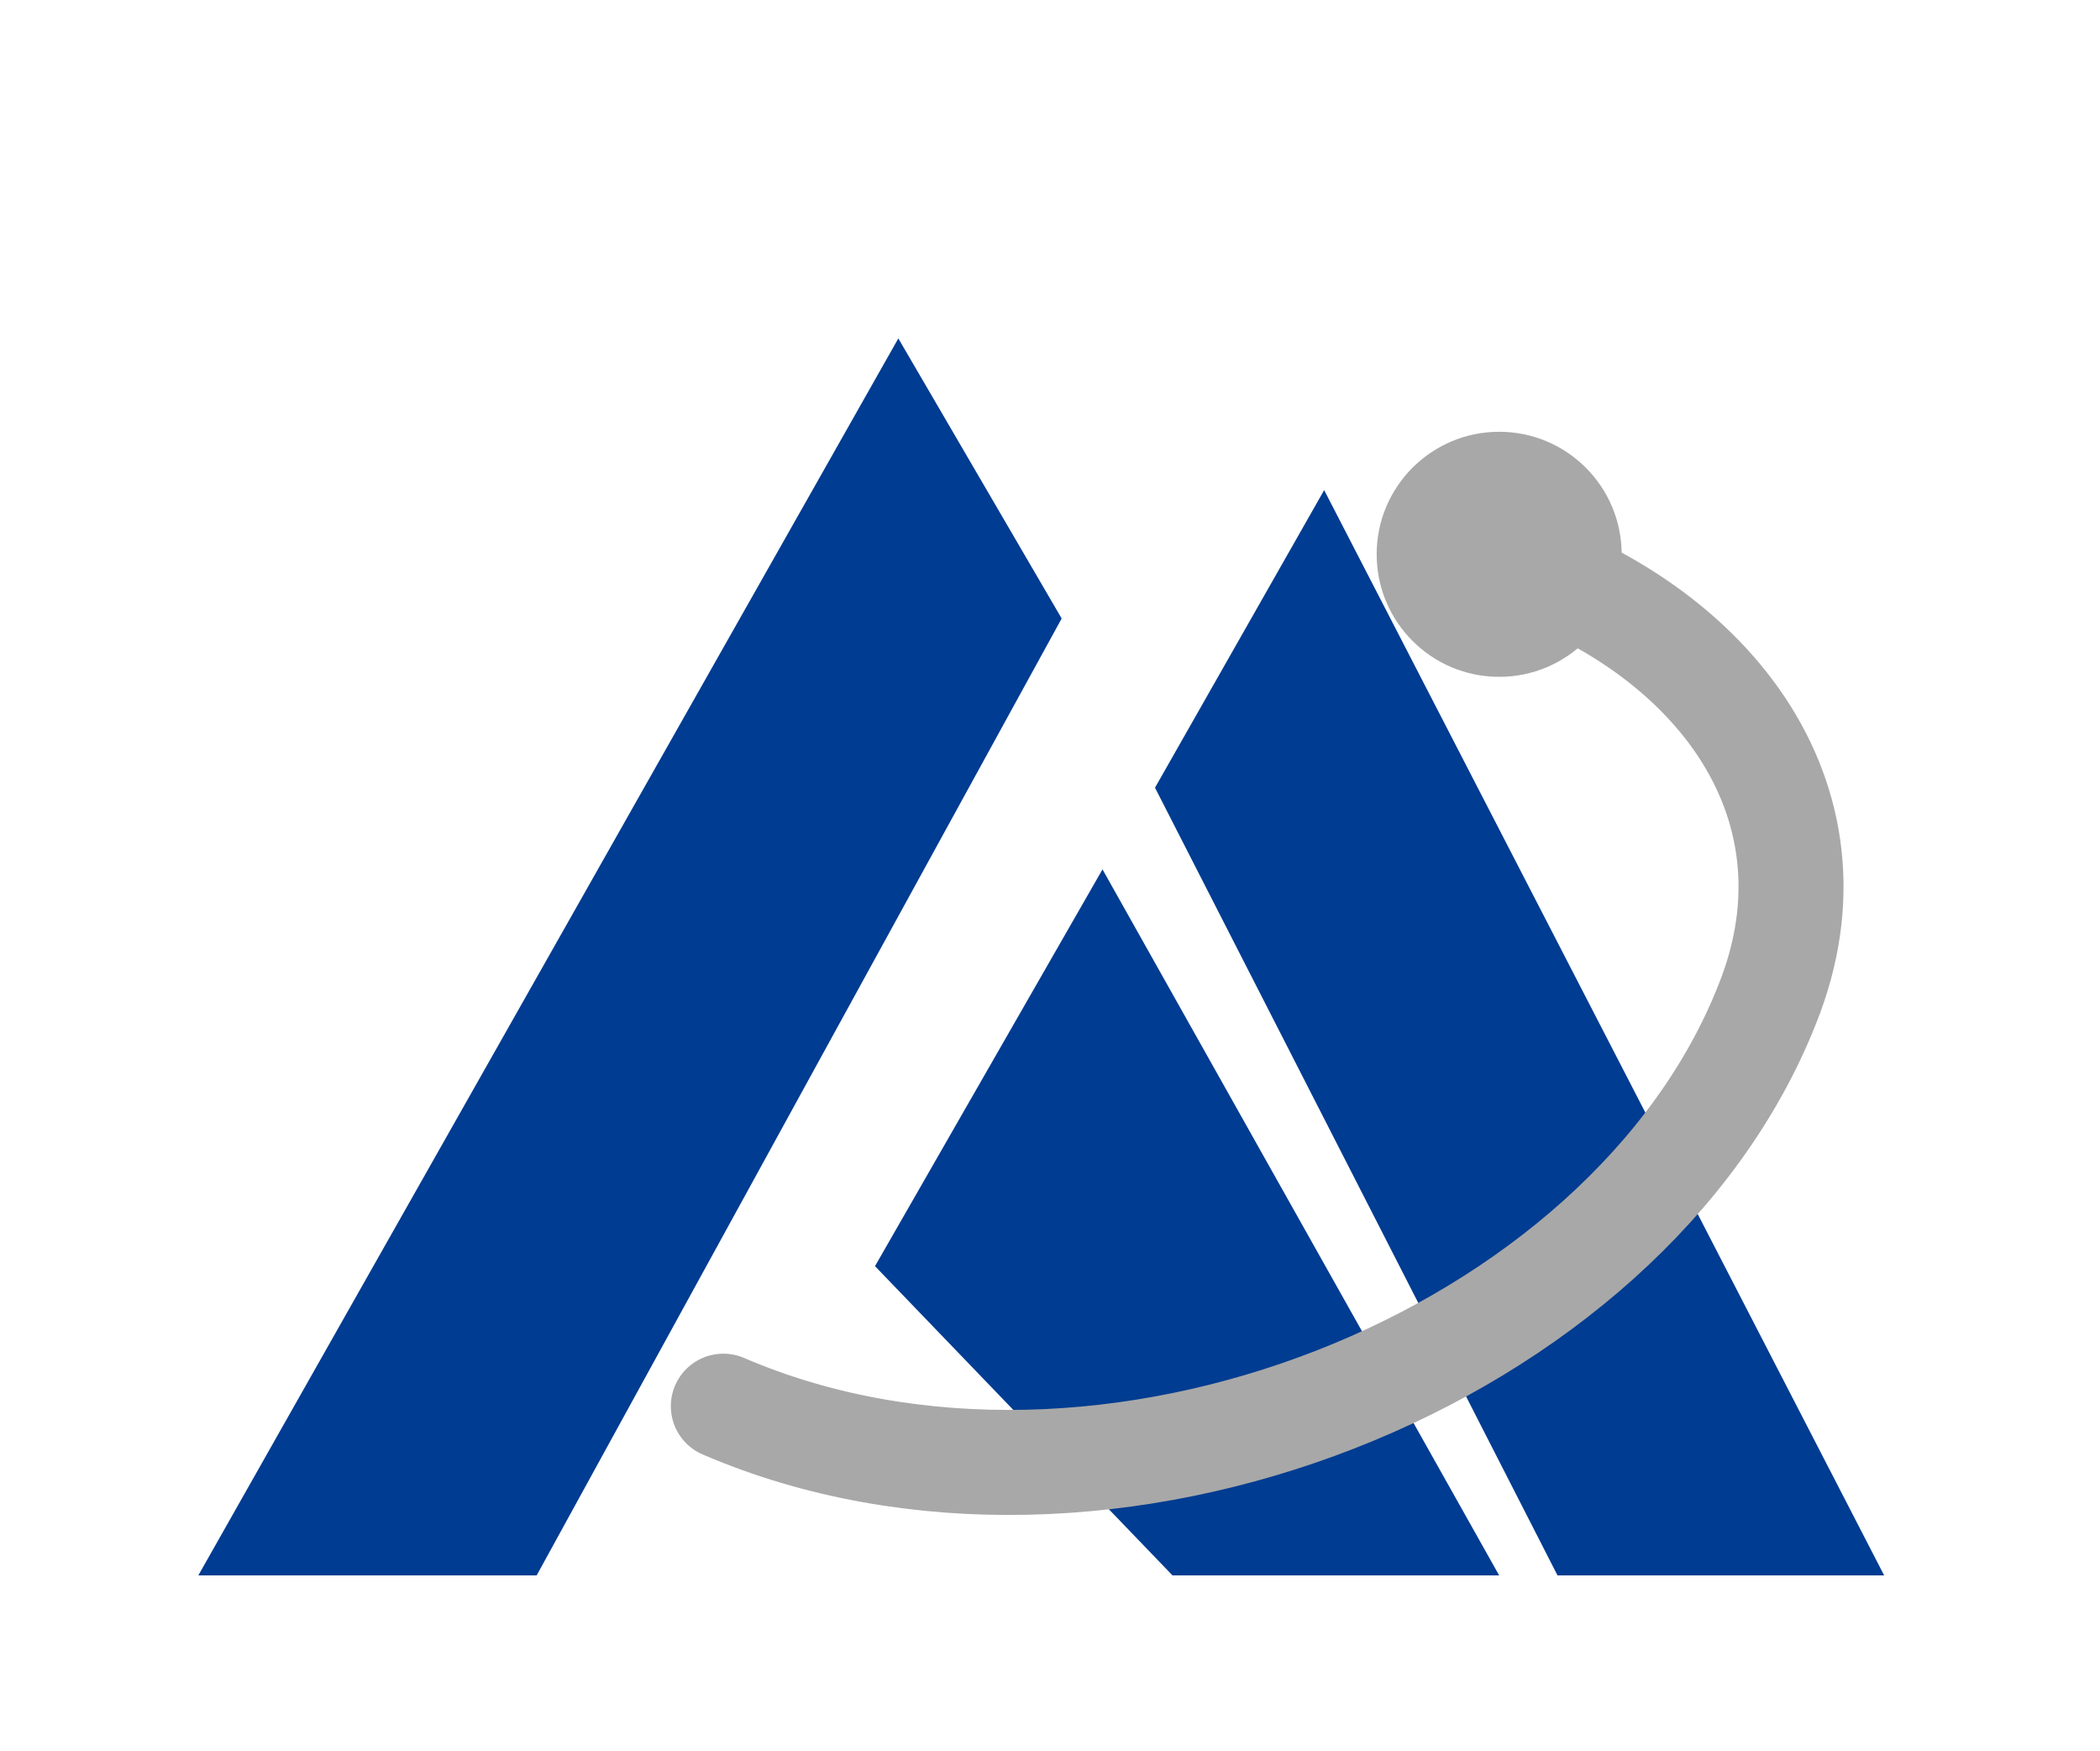
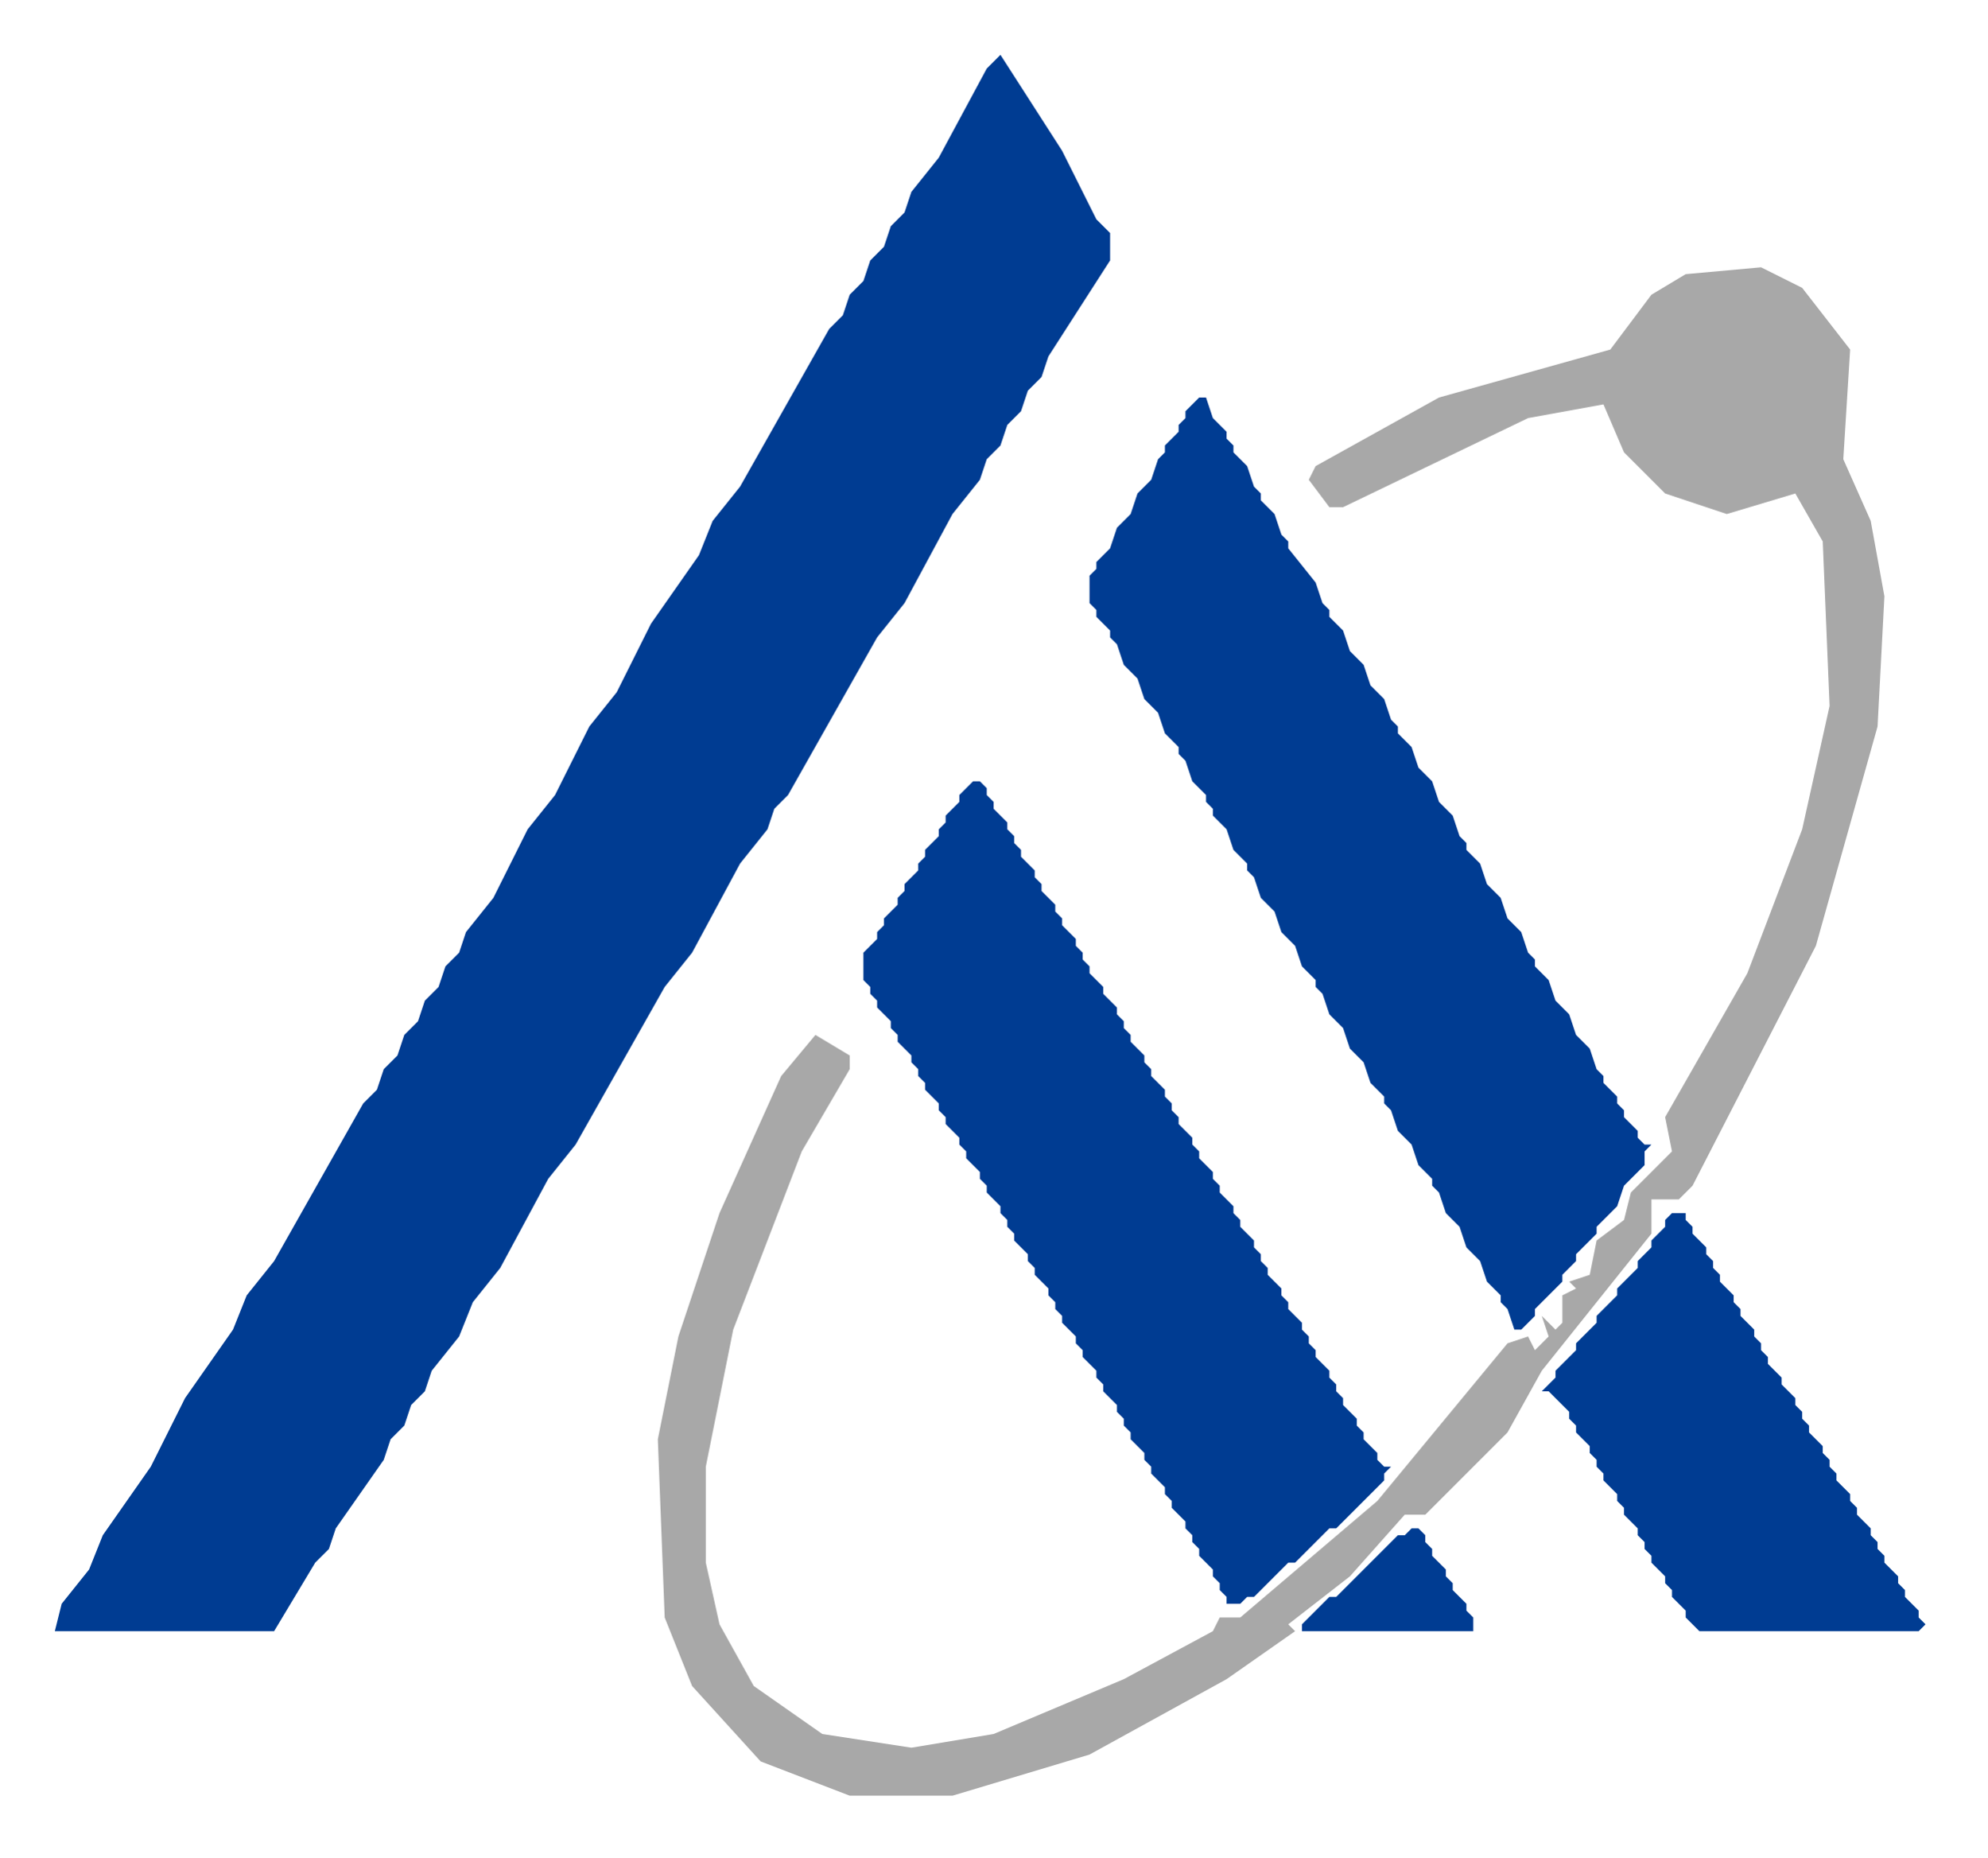
- <svg xmlns="http://www.w3.org/2000/svg" viewBox="0 0 360 300" role="img" aria-label="ALPHA TEAM">
-   <path d="M34 270 154 58l28 48-90 164H34Zm116-53 39-68 68 121h-56l-51-53Zm48-82 29-51 96 186h-56l-69-135Z" fill="#003C91" />
-   <path d="M124 241c65 28 155-8 179-69 14-35-10-66-48-77" fill="none" stroke="#A8A8A8" stroke-width="18" stroke-linecap="round" />
-   <circle cx="257" cy="95" r="21" fill="#A8A8A8" />
+ <svg xmlns="http://www.w3.org/2000/svg" viewBox="0 0 290 271" role="img" aria-label="ALPHA TEAM">
+   <path d="M 215,236 214,235 214,234 212,232 212,231 211,230 211,229 209,227 209,226 208,225 208,224 207,223 206,223 205,224 204,224 195,233 194,233 190,237 190,238 215,238 Z M 244,177 243,178 243,179 241,181 241,182 239,184 239,185 236,188 236,189 233,192 233,193 230,196 230,197 227,200 227,201 223,205 225,203 226,203 229,206 229,207 230,208 230,209 232,211 232,212 233,213 233,214 234,215 234,216 236,218 236,219 237,220 237,221 239,223 239,224 240,225 240,226 241,227 241,228 243,230 243,231 244,232 244,233 246,235 246,236 248,238 280,238 281,237 280,236 280,235 278,233 278,232 277,231 277,230 275,228 275,227 274,226 274,225 273,224 273,223 271,221 271,220 270,219 270,218 268,216 268,215 267,214 267,213 266,212 266,211 264,209 264,208 263,207 263,206 262,205 262,204 260,202 260,201 258,199 258,198 257,197 257,196 256,195 256,194 254,192 254,191 253,190 253,189 251,187 251,186 250,185 250,184 249,183 249,182 247,180 247,179 246,178 246,177 Z M 142,114 140,116 140,117 138,119 138,120 137,121 137,122 135,124 135,125 134,126 134,127 132,129 132,130 131,131 131,132 129,134 129,135 128,136 128,137 126,139 126,143 127,144 127,145 128,146 128,147 130,149 130,150 131,151 131,152 133,154 133,155 134,156 134,157 135,158 135,159 137,161 137,162 138,163 138,164 140,166 140,167 141,168 141,169 143,171 143,172 144,173 144,174 146,176 146,177 147,178 147,179 148,180 148,181 150,183 150,184 151,185 151,186 153,188 153,189 154,190 154,191 155,192 155,193 157,195 157,196 158,197 158,198 160,200 160,201 161,202 161,203 163,205 163,206 164,207 164,208 165,209 165,210 167,212 167,213 168,214 168,215 170,217 170,218 171,219 171,220 173,222 173,223 174,224 174,225 175,226 175,227 177,229 177,230 178,231 178,232 179,233 179,234 181,234 182,233 183,233 188,228 189,228 194,223 195,223 202,216 202,215 203,214 204,214 202,214 201,213 201,212 199,210 199,209 198,208 198,207 196,205 196,204 195,203 195,202 194,201 194,200 192,198 192,197 191,196 191,195 190,194 190,193 188,191 188,190 187,189 187,188 185,186 185,185 184,184 184,183 183,182 183,181 181,179 181,178 180,177 180,176 178,174 178,173 177,172 177,171 175,169 175,168 174,167 174,166 172,164 172,163 171,162 171,161 170,160 170,159 168,157 168,156 167,155 167,154 165,152 165,151 164,150 164,149 163,148 163,147 161,145 161,144 159,142 159,141 158,140 158,139 157,138 157,137 155,135 155,134 154,133 154,132 152,130 152,129 151,128 151,127 149,125 149,124 148,123 148,122 147,121 147,120 145,118 145,117 144,116 144,115 143,114 Z M 175,58 173,60 173,61 172,62 172,63 170,65 170,66 169,67 168,70 166,72 165,75 163,77 162,80 160,82 160,83 159,84 159,88 160,89 160,90 162,92 162,93 163,94 164,97 166,99 167,102 169,104 170,107 172,109 172,110 173,111 174,114 176,116 176,117 177,118 177,119 179,121 180,124 182,126 182,127 183,128 184,131 186,133 187,136 189,138 190,141 192,143 192,144 193,145 194,148 196,150 197,153 199,155 200,158 202,160 202,161 203,162 204,165 206,167 207,170 209,172 209,173 210,174 211,177 213,179 214,182 216,184 217,187 219,189 219,190 220,191 221,194 222,194 224,192 224,191 228,187 228,186 230,184 230,183 233,180 233,179 236,176 237,173 240,170 240,168 241,167 240,167 239,166 239,165 237,163 237,162 236,161 236,160 234,158 234,157 233,156 232,153 230,151 229,148 227,146 226,143 224,141 224,140 223,139 222,136 220,134 219,131 217,129 216,126 214,124 214,123 213,122 212,119 210,117 209,114 207,112 206,109 204,107 204,106 203,105 202,102 200,100 199,97 197,95 196,92 194,90 194,89 193,88 192,85 188,80 188,79 187,78 186,75 184,73 184,72 183,71 182,68 180,66 180,65 179,64 179,63 177,61 176,58 Z M 146,8 144,10 137,23 133,28 132,31 130,33 129,36 127,38 126,41 124,43 123,46 121,48 108,71 104,76 102,81 95,91 90,101 86,106 81,116 77,121 72,131 68,136 67,139 65,141 64,144 62,146 61,149 59,151 58,154 56,156 55,159 53,161 40,184 36,189 34,194 27,204 22,214 15,224 13,229 9,234 8,238 40,238 46,228 48,226 49,223 56,213 57,210 59,208 60,205 62,203 63,200 67,195 69,190 73,185 80,172 84,167 97,144 101,139 108,126 112,121 113,118 115,116 128,93 132,88 139,75 143,70 144,67 146,65 147,62 149,60 150,57 152,55 153,52 162,38 162,34 160,32 155,22 Z" fill="#003C92" />
+   <path d="M 263,42 257,39 246,40 241,43 235,51 210,58 192,68 191,70 194,74 196,74 223,61 234,59 237,66 243,72 252,75 262,72 266,79 267,103 263,121 255,142 243,163 244,168 238,174 237,178 233,181 232,186 229,187 230,188 228,189 228,193 227,194 225,192 226,195 224,197 223,195 220,196 201,219 181,236 178,236 177,238 164,245 145,253 133,255 120,253 110,246 105,237 103,228 103,214 107,194 117,168 124,156 124,154 119,151 114,157 105,177 99,195 96,210 97,236 101,246 111,257 124,262 139,262 159,256 179,245 189,238 188,237 197,230 205,221 208,221 220,209 225,200 241,180 241,175 245,175 247,173 265,138 274,106 275,87 273,76 269,67 270,51 Z" fill="#A8A8A8" />
</svg>
